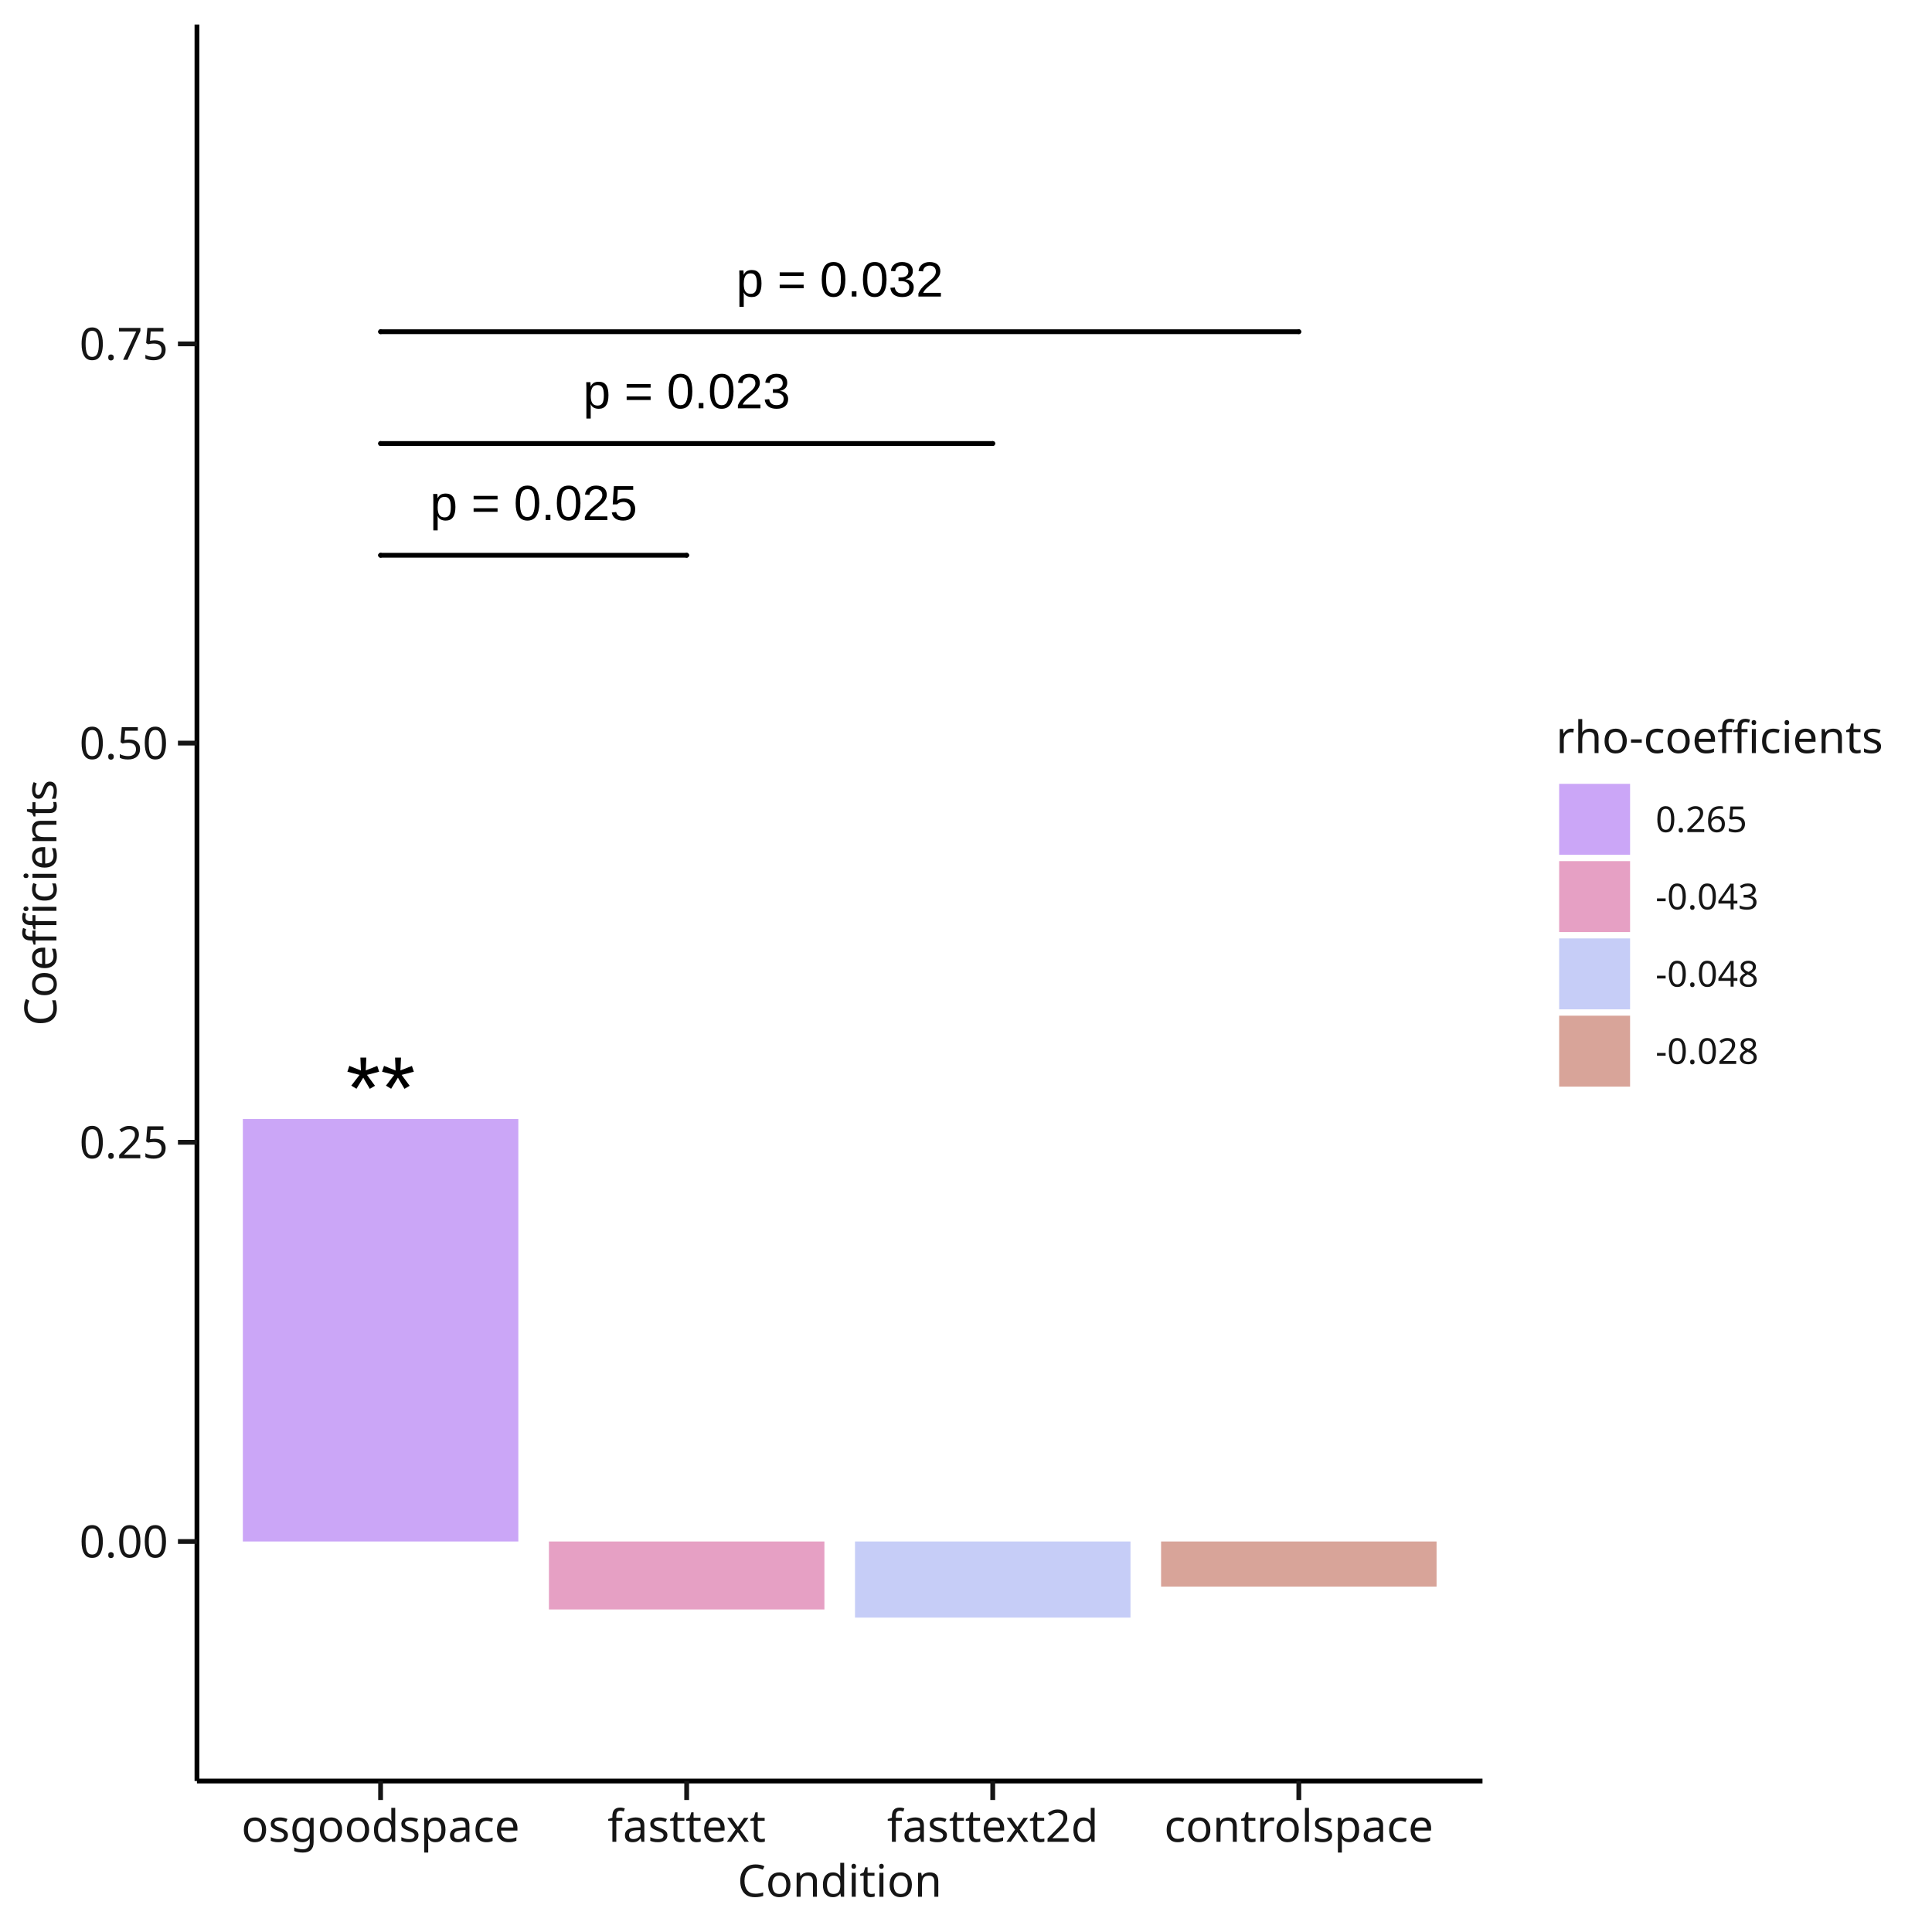
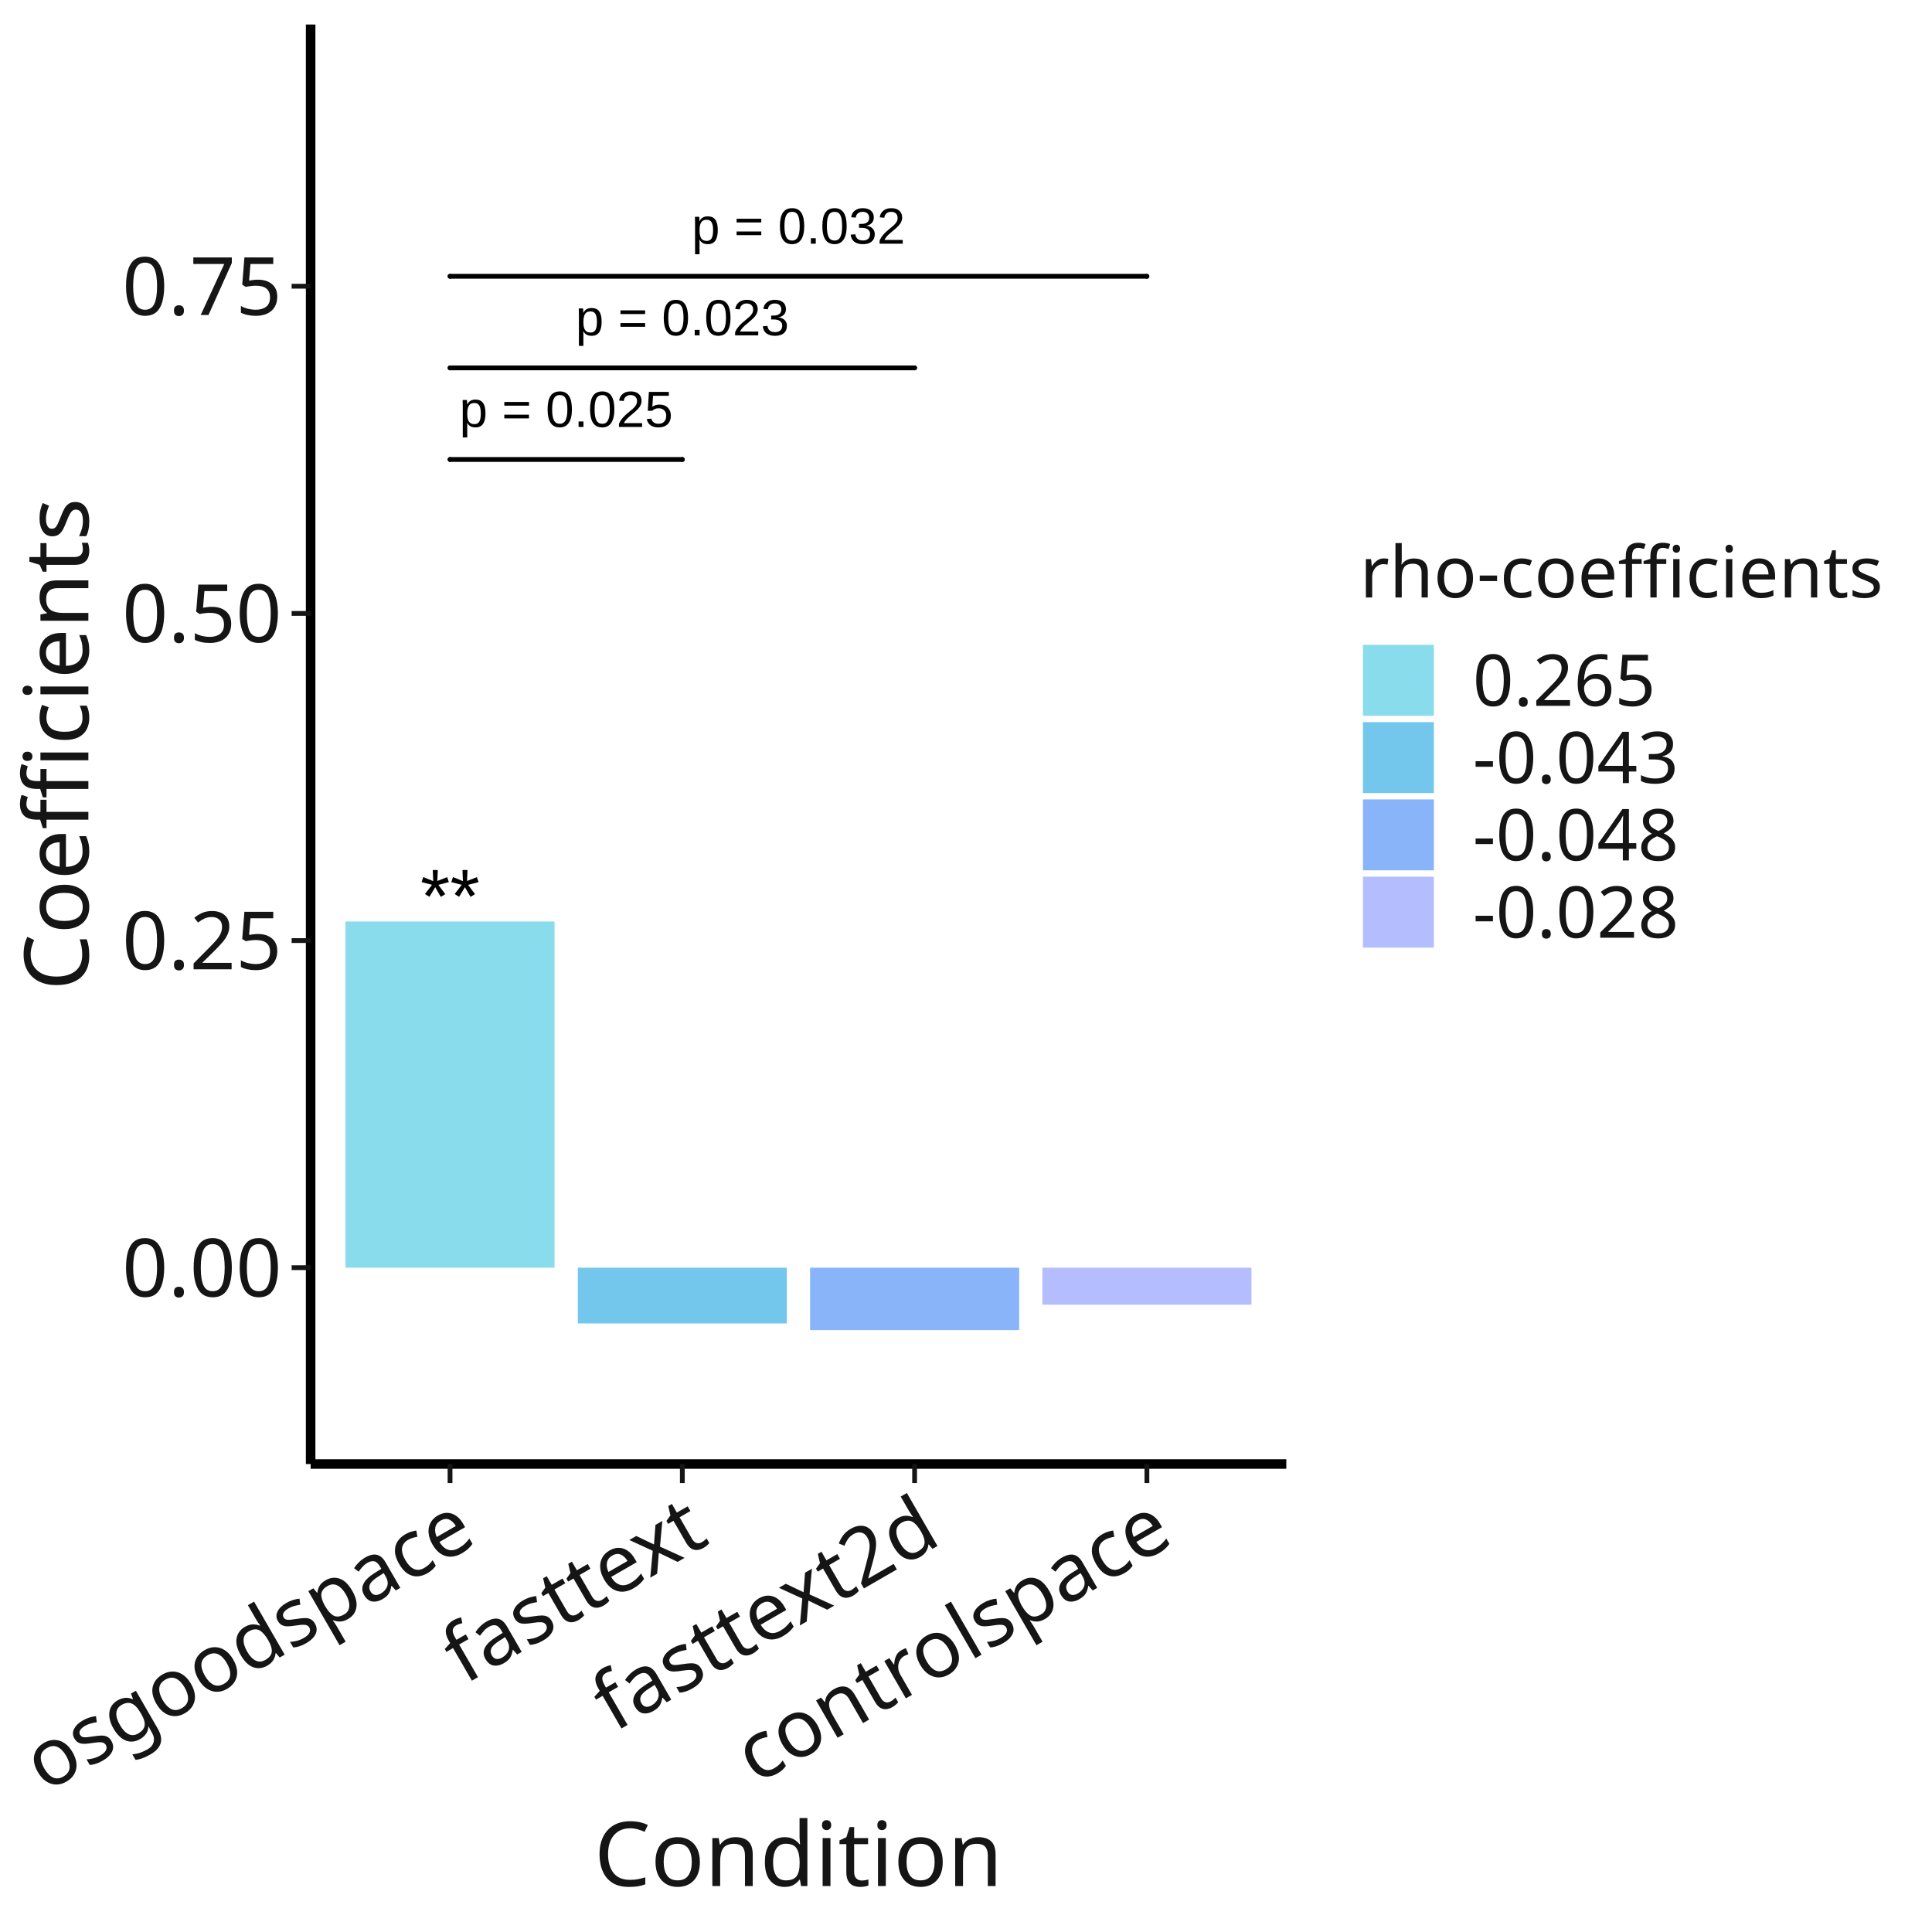
<svg xmlns="http://www.w3.org/2000/svg" class="svglite" width="432.00pt" height="432.00pt" viewBox="0 0 432.00 432.00">
  <defs>
    <style type="text/css">
    .svglite line, .svglite polyline, .svglite polygon, .svglite path, .svglite rect, .svglite circle {
      fill: none;
      stroke: #000000;
      stroke-linecap: round;
      stroke-linejoin: round;
      stroke-miterlimit: 10.00;
    }
    .svglite text {
      white-space: pre;
    }
  </style>
  </defs>
  <rect width="100%" height="100%" style="stroke: none; fill: #FFFFFF;" />
  <defs>
    <clipPath id="cpMC4wMHw0MzIuMDB8MC4wMHw0MzIuMDA=">
      <rect x="0.00" y="0.00" width="432.00" height="432.00" />
    </clipPath>
  </defs>
  <g clip-path="url(#cpMC4wMHw0MzIuMDB8MC4wMHw0MzIuMDA=)">
-     <rect x="-0" y="0.00" width="432.00" height="432.00" style="stroke-width: 1.07; stroke: #FFFFFF; fill: #FFFFFF;" />
+     <rect x="-0" y="0" width="432.00" height="432.00" style="stroke-width: 1.07; stroke: #FFFFFF; fill: #FFFFFF;" />
  </g>
  <defs>
-     <clipPath id="cpNDQuMDR8MzMxLjQ5fDUuNDh8Mzk4LjI0">
-       <rect x="44.04" y="5.48" width="287.45" height="392.76" />
+     <clipPath id="cpNjkuNDZ8Mjg3LjYyfDUuNDh8MzI3LjM2">
+       <rect x="69.46" y="5.48" width="218.16" height="321.88" />
    </clipPath>
  </defs>
-   <g clip-path="url(#cpNDQuMDR8MzMxLjQ5fDUuNDh8Mzk4LjI0)">
-     <rect x="44.04" y="5.48" width="287.45" height="392.76" style="stroke-width: 1.07; stroke: none; fill: #FFFFFF;" />
-     <polyline points="44.04,389.32 331.49,389.32 " style="stroke-width: 0.53; stroke: #FFFFFF; stroke-linecap: butt;" />
-     <polyline points="44.04,300.05 331.49,300.05 " style="stroke-width: 0.53; stroke: #FFFFFF; stroke-linecap: butt;" />
-     <polyline points="44.04,210.79 331.49,210.79 " style="stroke-width: 0.53; stroke: #FFFFFF; stroke-linecap: butt;" />
-     <polyline points="44.04,121.52 331.49,121.52 " style="stroke-width: 0.53; stroke: #FFFFFF; stroke-linecap: butt;" />
-     <polyline points="44.04,32.26 331.49,32.26 " style="stroke-width: 0.53; stroke: #FFFFFF; stroke-linecap: butt;" />
-     <polyline points="44.04,344.68 331.49,344.68 " style="stroke-width: 1.07; stroke: #FFFFFF; stroke-linecap: butt;" />
-     <polyline points="44.04,255.42 331.49,255.42 " style="stroke-width: 1.07; stroke: #FFFFFF; stroke-linecap: butt;" />
-     <polyline points="44.04,166.16 331.49,166.16 " style="stroke-width: 1.07; stroke: #FFFFFF; stroke-linecap: butt;" />
-     <polyline points="44.04,76.89 331.49,76.89 " style="stroke-width: 1.07; stroke: #FFFFFF; stroke-linecap: butt;" />
-     <polyline points="85.10,398.24 85.10,5.48 " style="stroke-width: 1.07; stroke: #FFFFFF; stroke-linecap: butt;" />
-     <polyline points="153.54,398.24 153.54,5.48 " style="stroke-width: 1.07; stroke: #FFFFFF; stroke-linecap: butt;" />
-     <polyline points="221.98,398.24 221.98,5.48 " style="stroke-width: 1.07; stroke: #FFFFFF; stroke-linecap: butt;" />
-     <polyline points="290.42,398.24 290.42,5.48 " style="stroke-width: 1.07; stroke: #FFFFFF; stroke-linecap: butt;" />
-     <rect x="54.30" y="250.22" width="61.60" height="94.46" style="stroke-width: 1.07; stroke: none; stroke-linecap: butt; stroke-linejoin: miter; fill: #CBA6F7;" />
-     <rect x="122.74" y="344.68" width="61.60" height="15.20" style="stroke-width: 1.07; stroke: none; stroke-linecap: butt; stroke-linejoin: miter; fill: #E6A0C4;" />
-     <rect x="191.18" y="344.68" width="61.60" height="17.02" style="stroke-width: 1.07; stroke: none; stroke-linecap: butt; stroke-linejoin: miter; fill: #C6CDF7;" />
-     <rect x="259.62" y="344.68" width="61.60" height="10.09" style="stroke-width: 1.07; stroke: none; stroke-linecap: butt; stroke-linejoin: miter; fill: #D8A499;" />
-     <text x="85.10" y="250.19" text-anchor="middle" style="font-size: 19.92px; font-family: &quot;Liberation Sans&quot;;" textLength="21.93px" lengthAdjust="spacingAndGlyphs">**</text>
-     <text x="119.32" y="116.30" text-anchor="middle" style="font-size: 11.04px; font-family: &quot;Liberation Sans&quot;;" textLength="47.01px" lengthAdjust="spacingAndGlyphs">p = 0.025</text>
-     <line x1="153.54" y1="124.16" x2="153.54" y2="124.16" style="stroke-width: 1.07;" />
-     <line x1="153.54" y1="124.16" x2="85.10" y2="124.16" style="stroke-width: 1.07;" />
-     <line x1="85.10" y1="124.16" x2="85.10" y2="124.16" style="stroke-width: 1.07;" />
-     <text x="153.54" y="91.30" text-anchor="middle" style="font-size: 11.04px; font-family: &quot;Liberation Sans&quot;;" textLength="47.01px" lengthAdjust="spacingAndGlyphs">p = 0.023</text>
-     <line x1="221.98" y1="99.17" x2="221.98" y2="99.17" style="stroke-width: 1.07;" />
-     <line x1="221.98" y1="99.17" x2="85.10" y2="99.17" style="stroke-width: 1.07;" />
-     <line x1="85.10" y1="99.17" x2="85.10" y2="99.17" style="stroke-width: 1.07;" />
-     <text x="187.76" y="66.31" text-anchor="middle" style="font-size: 11.04px; font-family: &quot;Liberation Sans&quot;;" textLength="47.01px" lengthAdjust="spacingAndGlyphs">p = 0.032</text>
-     <line x1="290.42" y1="74.17" x2="290.42" y2="74.17" style="stroke-width: 1.07;" />
-     <line x1="290.42" y1="74.17" x2="85.10" y2="74.17" style="stroke-width: 1.07;" />
-     <line x1="85.10" y1="74.17" x2="85.10" y2="74.17" style="stroke-width: 1.07;" />
+   <g clip-path="url(#cpNjkuNDZ8Mjg3LjYyfDUuNDh8MzI3LjM2)">
+     <rect x="69.46" y="5.48" width="218.16" height="321.88" style="stroke-width: 1.07; stroke: none; fill: #FFFFFF;" />
+     <polyline points="69.46,320.04 287.62,320.04 " style="stroke-width: 0.53; stroke: #FFFFFF; stroke-linecap: butt;" />
+     <polyline points="69.46,246.89 287.62,246.89 " style="stroke-width: 0.53; stroke: #FFFFFF; stroke-linecap: butt;" />
+     <polyline points="69.46,173.73 287.62,173.73 " style="stroke-width: 0.53; stroke: #FFFFFF; stroke-linecap: butt;" />
+     <polyline points="69.46,100.58 287.62,100.58 " style="stroke-width: 0.53; stroke: #FFFFFF; stroke-linecap: butt;" />
+     <polyline points="69.46,27.43 287.62,27.43 " style="stroke-width: 0.53; stroke: #FFFFFF; stroke-linecap: butt;" />
+     <polyline points="69.46,283.46 287.62,283.46 " style="stroke-width: 1.07; stroke: #FFFFFF; stroke-linecap: butt;" />
+     <polyline points="69.46,210.31 287.62,210.31 " style="stroke-width: 1.07; stroke: #FFFFFF; stroke-linecap: butt;" />
+     <polyline points="69.46,137.16 287.62,137.16 " style="stroke-width: 1.07; stroke: #FFFFFF; stroke-linecap: butt;" />
+     <polyline points="69.46,64.00 287.62,64.00 " style="stroke-width: 1.07; stroke: #FFFFFF; stroke-linecap: butt;" />
+     <polyline points="100.63,327.36 100.63,5.48 " style="stroke-width: 1.07; stroke: #FFFFFF; stroke-linecap: butt;" />
+     <polyline points="152.57,327.36 152.57,5.48 " style="stroke-width: 1.07; stroke: #FFFFFF; stroke-linecap: butt;" />
+     <polyline points="204.51,327.36 204.51,5.48 " style="stroke-width: 1.07; stroke: #FFFFFF; stroke-linecap: butt;" />
+     <polyline points="256.45,327.36 256.45,5.48 " style="stroke-width: 1.07; stroke: #FFFFFF; stroke-linecap: butt;" />
+     <rect x="77.25" y="206.05" width="46.75" height="77.41" style="stroke-width: 1.07; stroke: none; stroke-linecap: butt; stroke-linejoin: miter; fill: #89DCEB;" />
+     <rect x="129.20" y="283.46" width="46.75" height="12.46" style="stroke-width: 1.07; stroke: none; stroke-linecap: butt; stroke-linejoin: miter; fill: #74C7EC;" />
+     <rect x="181.14" y="283.46" width="46.75" height="13.95" style="stroke-width: 1.07; stroke: none; stroke-linecap: butt; stroke-linejoin: miter; fill: #89B4FA;" />
+     <rect x="233.08" y="283.46" width="46.75" height="8.27" style="stroke-width: 1.07; stroke: none; stroke-linecap: butt; stroke-linejoin: miter; fill: #B4BEFE;" />
+     <text x="100.63" y="206.29" text-anchor="middle" style="font-size: 17.07px; font-family: &quot;Liberation Sans&quot;;" textLength="18.81px" lengthAdjust="spacingAndGlyphs">**</text>
+     <text x="126.60" y="95.46" text-anchor="middle" style="font-size: 11.38px; font-family: &quot;Liberation Sans&quot;;" textLength="48.51px" lengthAdjust="spacingAndGlyphs">p = 0.025</text>
+     <line x1="152.57" y1="102.74" x2="152.57" y2="102.74" style="stroke-width: 1.07;" />
+     <line x1="152.57" y1="102.74" x2="100.63" y2="102.74" style="stroke-width: 1.07;" />
+     <line x1="100.63" y1="102.74" x2="100.63" y2="102.74" style="stroke-width: 1.07;" />
+     <text x="152.57" y="74.98" text-anchor="middle" style="font-size: 11.38px; font-family: &quot;Liberation Sans&quot;;" textLength="48.51px" lengthAdjust="spacingAndGlyphs">p = 0.023</text>
+     <line x1="204.51" y1="82.26" x2="204.51" y2="82.26" style="stroke-width: 1.07;" />
+     <line x1="204.51" y1="82.26" x2="100.63" y2="82.26" style="stroke-width: 1.07;" />
+     <line x1="100.63" y1="82.26" x2="100.63" y2="82.26" style="stroke-width: 1.07;" />
+     <text x="178.54" y="54.49" text-anchor="middle" style="font-size: 11.38px; font-family: &quot;Liberation Sans&quot;;" textLength="48.51px" lengthAdjust="spacingAndGlyphs">p = 0.032</text>
+     <line x1="256.45" y1="61.78" x2="256.45" y2="61.78" style="stroke-width: 1.07;" />
+     <line x1="256.45" y1="61.78" x2="100.63" y2="61.78" style="stroke-width: 1.07;" />
+     <line x1="100.63" y1="61.78" x2="100.63" y2="61.78" style="stroke-width: 1.07;" />
  </g>
  <g clip-path="url(#cpMC4wMHw0MzIuMDB8MC4wMHw0MzIuMDA=)">
-     <polyline points="44.04,398.24 44.04,5.48 " style="stroke-width: 1.07; stroke-linecap: butt;" />
-     <text x="37.60" y="348.26" text-anchor="end" style="font-size: 10.00px;fill: #151515; font-family: &quot;Noto Sans&quot;;" textLength="19.83px" lengthAdjust="spacingAndGlyphs">0.00</text>
-     <text x="37.60" y="258.99" text-anchor="end" style="font-size: 10.00px;fill: #151515; font-family: &quot;Noto Sans&quot;;" textLength="19.83px" lengthAdjust="spacingAndGlyphs">0.25</text>
-     <text x="37.60" y="169.73" text-anchor="end" style="font-size: 10.00px;fill: #151515; font-family: &quot;Noto Sans&quot;;" textLength="19.83px" lengthAdjust="spacingAndGlyphs">0.50</text>
-     <text x="37.60" y="80.46" text-anchor="end" style="font-size: 10.00px;fill: #151515; font-family: &quot;Noto Sans&quot;;" textLength="19.83px" lengthAdjust="spacingAndGlyphs">0.75</text>
-     <polyline points="39.79,344.68 44.04,344.68 " style="stroke-width: 1.07; stroke: #151515; stroke-linecap: butt;" />
-     <polyline points="39.79,255.42 44.04,255.42 " style="stroke-width: 1.07; stroke: #151515; stroke-linecap: butt;" />
-     <polyline points="39.79,166.16 44.04,166.16 " style="stroke-width: 1.07; stroke: #151515; stroke-linecap: butt;" />
-     <polyline points="39.79,76.89 44.04,76.89 " style="stroke-width: 1.07; stroke: #151515; stroke-linecap: butt;" />
-     <polyline points="44.04,398.24 331.49,398.24 " style="stroke-width: 1.07; stroke-linecap: butt;" />
-     <polyline points="85.10,402.49 85.10,398.24 " style="stroke-width: 1.07; stroke: #151515; stroke-linecap: butt;" />
-     <polyline points="153.54,402.49 153.54,398.24 " style="stroke-width: 1.07; stroke: #151515; stroke-linecap: butt;" />
-     <polyline points="221.98,402.49 221.98,398.24 " style="stroke-width: 1.07; stroke: #151515; stroke-linecap: butt;" />
-     <polyline points="290.42,402.49 290.42,398.24 " style="stroke-width: 1.07; stroke: #151515; stroke-linecap: butt;" />
-     <text x="85.10" y="411.83" text-anchor="middle" style="font-size: 10.00px;fill: #151515; font-family: &quot;Noto Sans&quot;;" textLength="62.22px" lengthAdjust="spacingAndGlyphs">osgoodspace</text>
-     <text x="153.54" y="411.83" text-anchor="middle" style="font-size: 10.00px;fill: #151515; font-family: &quot;Noto Sans&quot;;" textLength="35.59px" lengthAdjust="spacingAndGlyphs">fasttext</text>
-     <text x="221.98" y="411.83" text-anchor="middle" style="font-size: 10.00px;fill: #151515; font-family: &quot;Noto Sans&quot;;" textLength="47.46px" lengthAdjust="spacingAndGlyphs">fasttext2d</text>
-     <text x="290.42" y="411.83" text-anchor="middle" style="font-size: 10.00px;fill: #151515; font-family: &quot;Noto Sans&quot;;" textLength="60.38px" lengthAdjust="spacingAndGlyphs">controlspace</text>
-     <text x="187.76" y="424.12" text-anchor="middle" style="font-size: 10.00px;fill: #151515; font-family: &quot;Noto Sans&quot;;" textLength="45.68px" lengthAdjust="spacingAndGlyphs">Condition</text>
-     <text transform="translate(12.62,201.86) rotate(-90)" text-anchor="middle" style="font-size: 10.00px;fill: #151515; font-family: &quot;Noto Sans&quot;;" textLength="55.06px" lengthAdjust="spacingAndGlyphs">Coefficients</text>
-     <text x="347.93" y="168.38" style="font-size: 10.00px;fill: #151515; font-family: &quot;Noto Sans&quot;;" textLength="73.12px" lengthAdjust="spacingAndGlyphs">rho-coefficients</text>
-     <rect x="348.63" y="175.27" width="15.86" height="15.86" style="stroke-width: 1.07; stroke: none; stroke-linecap: butt; stroke-linejoin: miter; fill: #CBA6F7;" />
-     <rect x="348.63" y="192.55" width="15.86" height="15.86" style="stroke-width: 1.07; stroke: none; stroke-linecap: butt; stroke-linejoin: miter; fill: #E6A0C4;" />
-     <rect x="348.63" y="209.83" width="15.86" height="15.86" style="stroke-width: 1.07; stroke: none; stroke-linecap: butt; stroke-linejoin: miter; fill: #C6CDF7;" />
-     <rect x="348.63" y="227.11" width="15.86" height="15.86" style="stroke-width: 1.07; stroke: none; stroke-linecap: butt; stroke-linejoin: miter; fill: #D8A499;" />
-     <text x="370.19" y="186.06" style="font-size: 8.00px;fill: #151515; font-family: &quot;Noto Sans&quot;;" textLength="20.46px" lengthAdjust="spacingAndGlyphs">0.265</text>
-     <text x="370.19" y="203.34" style="font-size: 8.00px;fill: #151515; font-family: &quot;Noto Sans&quot;;" textLength="23.04px" lengthAdjust="spacingAndGlyphs">-0.043</text>
-     <text x="370.19" y="220.62" style="font-size: 8.00px;fill: #151515; font-family: &quot;Noto Sans&quot;;" textLength="23.04px" lengthAdjust="spacingAndGlyphs">-0.048</text>
-     <text x="370.19" y="237.90" style="font-size: 8.00px;fill: #151515; font-family: &quot;Noto Sans&quot;;" textLength="23.04px" lengthAdjust="spacingAndGlyphs">-0.028</text>
+     <polyline points="69.46,327.36 69.46,5.48 " style="stroke-width: 2.13; stroke-linecap: butt;" />
+     <text x="63.02" y="289.89" text-anchor="end" style="font-size: 18.00px;fill: #151515; font-family: &quot;Noto Sans&quot;;" textLength="35.71px" lengthAdjust="spacingAndGlyphs">0.00</text>
+     <text x="63.02" y="216.74" text-anchor="end" style="font-size: 18.00px;fill: #151515; font-family: &quot;Noto Sans&quot;;" textLength="35.71px" lengthAdjust="spacingAndGlyphs">0.25</text>
+     <text x="63.02" y="143.58" text-anchor="end" style="font-size: 18.00px;fill: #151515; font-family: &quot;Noto Sans&quot;;" textLength="35.71px" lengthAdjust="spacingAndGlyphs">0.50</text>
+     <text x="63.02" y="70.43" text-anchor="end" style="font-size: 18.00px;fill: #151515; font-family: &quot;Noto Sans&quot;;" textLength="35.71px" lengthAdjust="spacingAndGlyphs">0.75</text>
+     <polyline points="65.21,283.46 69.46,283.46 " style="stroke-width: 1.07; stroke: #151515; stroke-linecap: butt;" />
+     <polyline points="65.21,210.31 69.46,210.31 " style="stroke-width: 1.07; stroke: #151515; stroke-linecap: butt;" />
+     <polyline points="65.21,137.16 69.46,137.16 " style="stroke-width: 1.07; stroke: #151515; stroke-linecap: butt;" />
+     <polyline points="65.21,64.00 69.46,64.00 " style="stroke-width: 1.07; stroke: #151515; stroke-linecap: butt;" />
+     <polyline points="69.46,327.36 287.62,327.36 " style="stroke-width: 2.13; stroke-linecap: butt;" />
+     <polyline points="100.63,331.61 100.63,327.36 " style="stroke-width: 1.07; stroke: #151515; stroke-linecap: butt;" />
+     <polyline points="152.57,331.61 152.57,327.36 " style="stroke-width: 1.07; stroke: #151515; stroke-linecap: butt;" />
+     <polyline points="204.51,331.61 204.51,327.36 " style="stroke-width: 1.07; stroke: #151515; stroke-linecap: butt;" />
+     <polyline points="256.45,331.61 256.45,327.36 " style="stroke-width: 1.07; stroke: #151515; stroke-linecap: butt;" />
+     <text transform="translate(107.05,344.93) rotate(-30)" text-anchor="end" style="font-size: 18.00px;fill: #151515; font-family: &quot;Noto Sans&quot;;" textLength="112.05px" lengthAdjust="spacingAndGlyphs">osgoodspace</text>
+     <text transform="translate(158.99,344.93) rotate(-30)" text-anchor="end" style="font-size: 18.00px;fill: #151515; font-family: &quot;Noto Sans&quot;;" textLength="64.10px" lengthAdjust="spacingAndGlyphs">fasttext</text>
+     <text transform="translate(210.94,344.93) rotate(-30)" text-anchor="end" style="font-size: 18.00px;fill: #151515; font-family: &quot;Noto Sans&quot;;" textLength="85.47px" lengthAdjust="spacingAndGlyphs">fasttext2d</text>
+     <text transform="translate(262.88,344.93) rotate(-30)" text-anchor="end" style="font-size: 18.00px;fill: #151515; font-family: &quot;Noto Sans&quot;;" textLength="108.73px" lengthAdjust="spacingAndGlyphs">controlspace</text>
+     <text x="178.54" y="421.72" text-anchor="middle" style="font-size: 20.00px;fill: #151515; font-family: &quot;Noto Sans&quot;;" textLength="91.42px" lengthAdjust="spacingAndGlyphs">Condition</text>
+     <text transform="translate(19.76,166.42) rotate(-90)" text-anchor="middle" style="font-size: 20.00px;fill: #151515; font-family: &quot;Noto Sans&quot;;" textLength="110.17px" lengthAdjust="spacingAndGlyphs">Coefficients</text>
+     <text x="304.06" y="133.59" style="font-size: 16.00px;fill: #151515; font-family: &quot;Noto Sans&quot;;" textLength="116.99px" lengthAdjust="spacingAndGlyphs">rho-coefficients</text>
+     <rect x="304.76" y="144.19" width="15.86" height="15.86" style="stroke-width: 1.07; stroke: none; stroke-linecap: butt; stroke-linejoin: miter; fill: #89DCEB;" />
+     <rect x="304.76" y="161.47" width="15.86" height="15.86" style="stroke-width: 1.07; stroke: none; stroke-linecap: butt; stroke-linejoin: miter; fill: #74C7EC;" />
+     <rect x="304.76" y="178.75" width="15.86" height="15.86" style="stroke-width: 1.07; stroke: none; stroke-linecap: butt; stroke-linejoin: miter; fill: #89B4FA;" />
+     <rect x="304.76" y="196.03" width="15.86" height="15.86" style="stroke-width: 1.07; stroke: none; stroke-linecap: butt; stroke-linejoin: miter; fill: #B4BEFE;" />
+     <text x="329.31" y="157.83" style="font-size: 16.00px;fill: #151515; font-family: &quot;Noto Sans&quot;;" textLength="40.90px" lengthAdjust="spacingAndGlyphs">0.265</text>
+     <text x="329.31" y="175.11" style="font-size: 16.00px;fill: #151515; font-family: &quot;Noto Sans&quot;;" textLength="46.05px" lengthAdjust="spacingAndGlyphs">-0.043</text>
+     <text x="329.31" y="192.39" style="font-size: 16.00px;fill: #151515; font-family: &quot;Noto Sans&quot;;" textLength="46.05px" lengthAdjust="spacingAndGlyphs">-0.048</text>
+     <text x="329.31" y="209.67" style="font-size: 16.00px;fill: #151515; font-family: &quot;Noto Sans&quot;;" textLength="46.05px" lengthAdjust="spacingAndGlyphs">-0.028</text>
  </g>
</svg>
